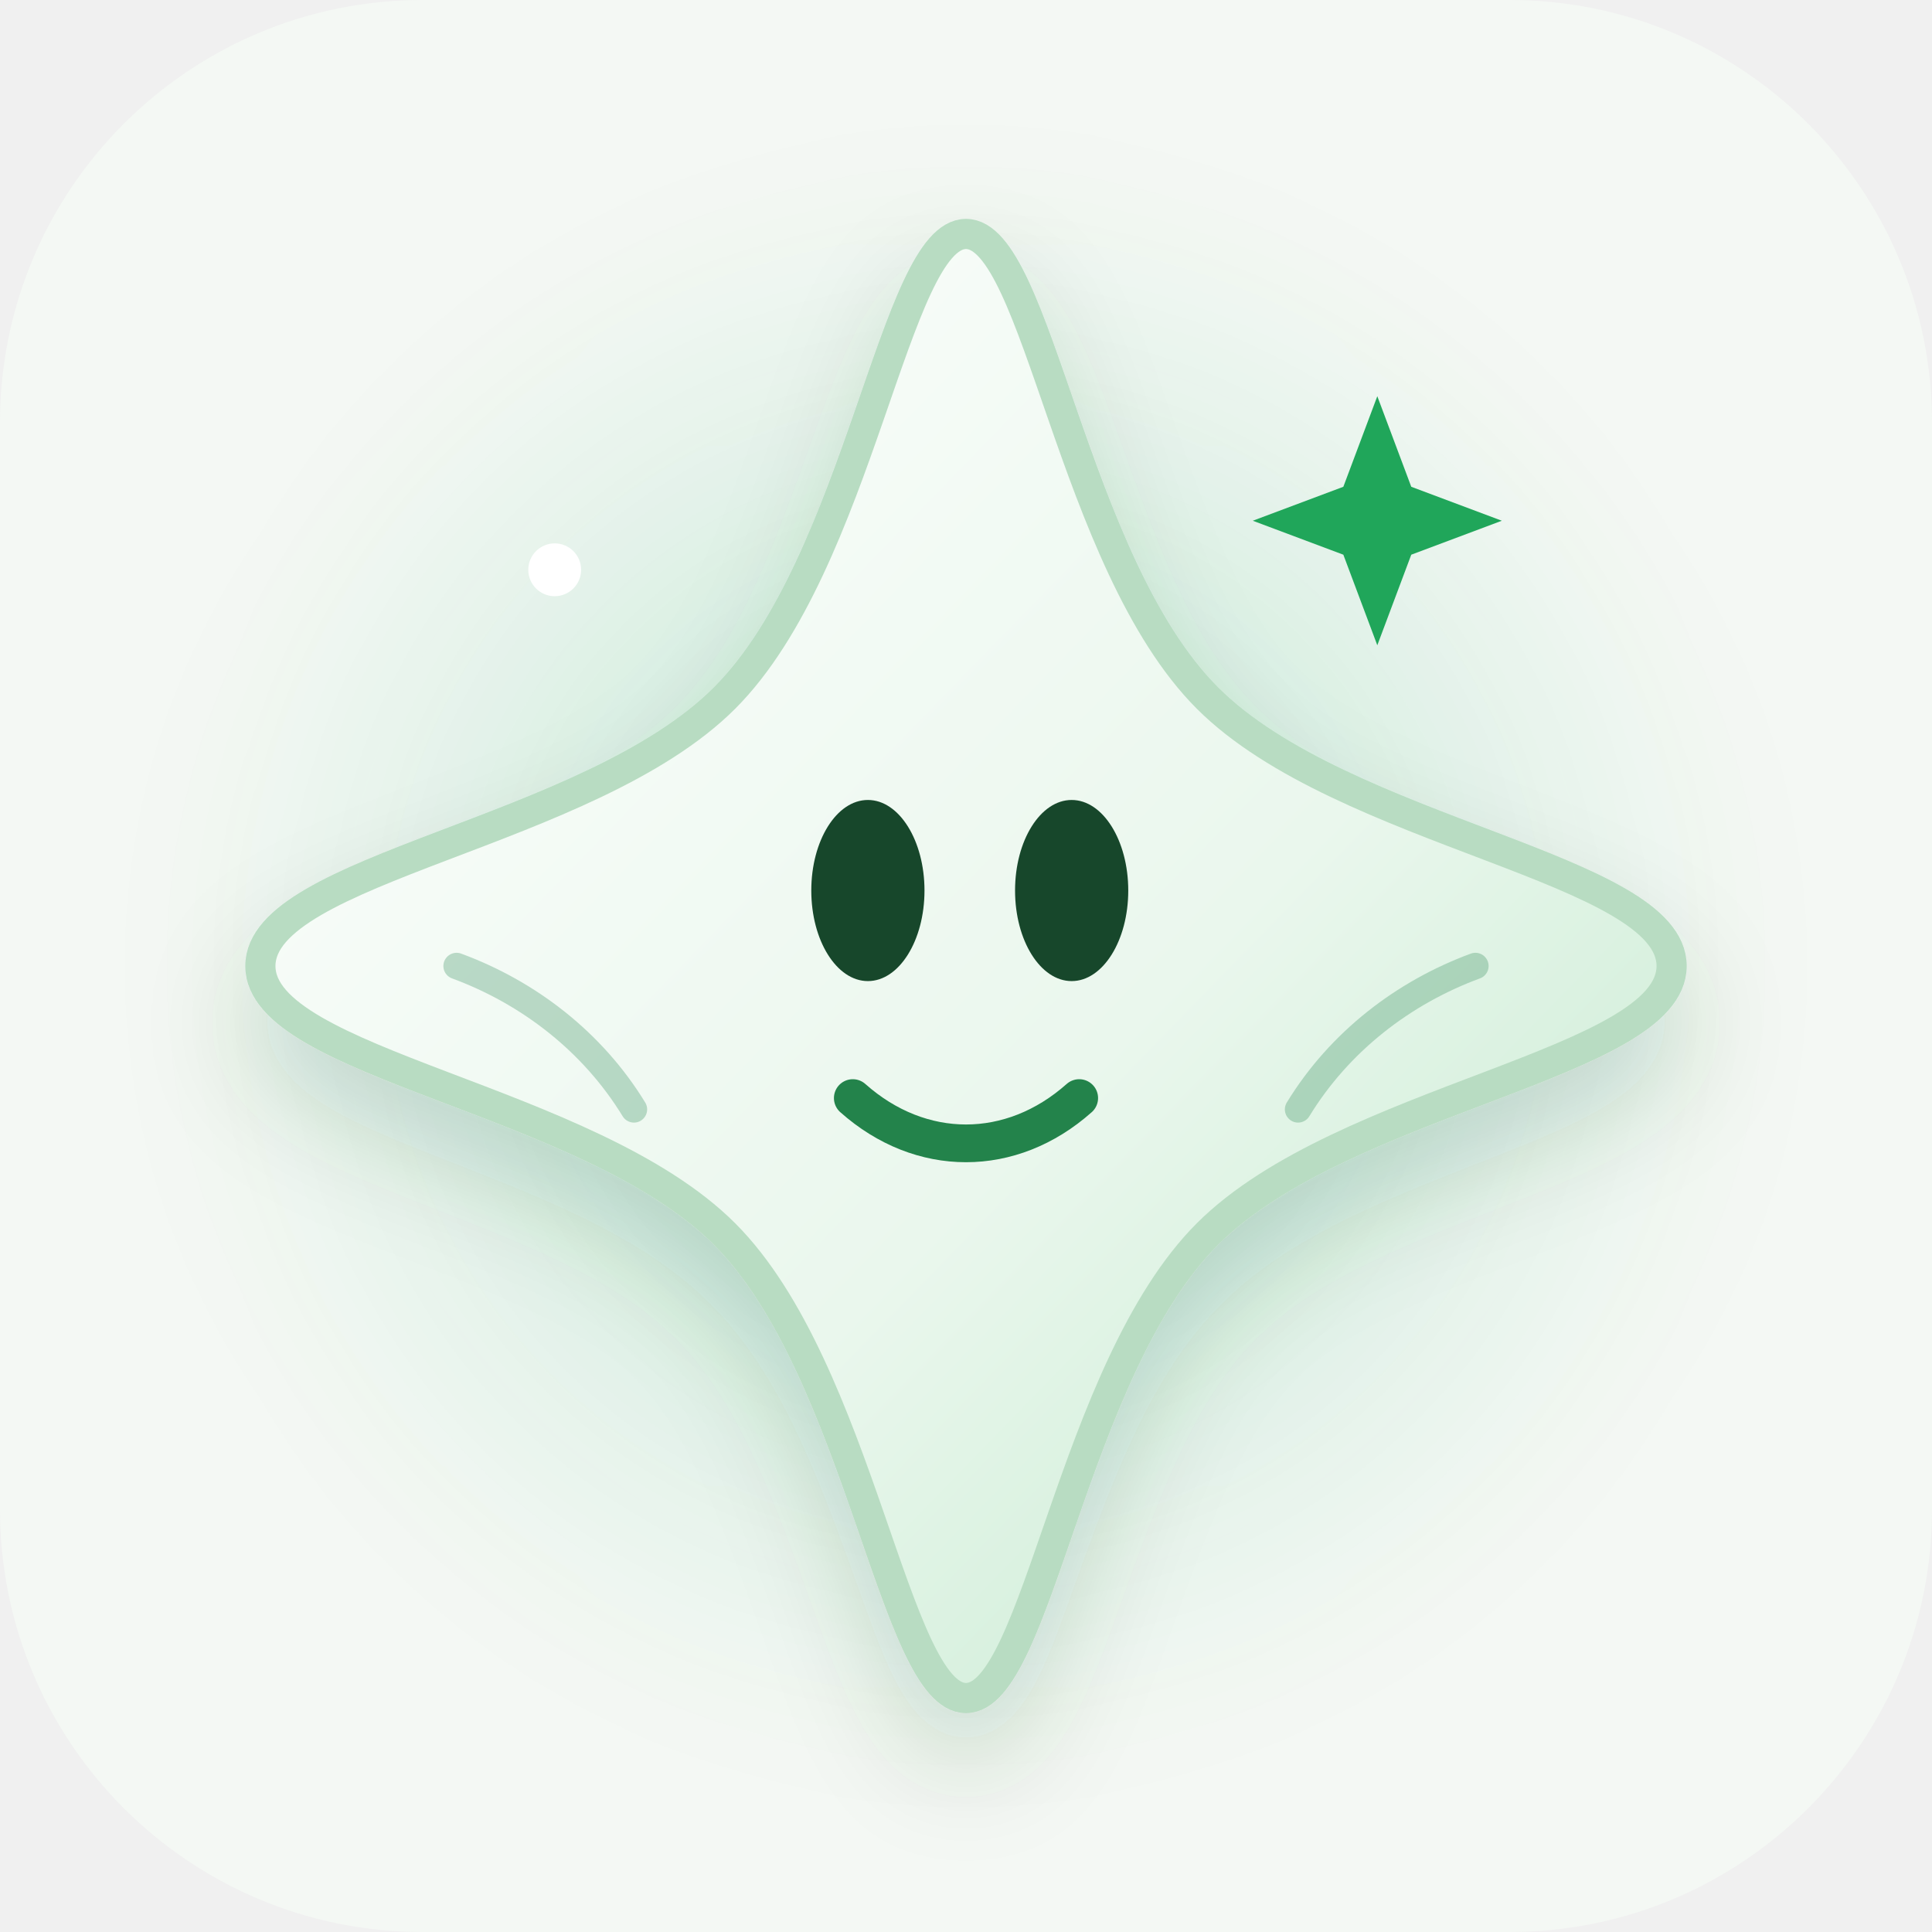
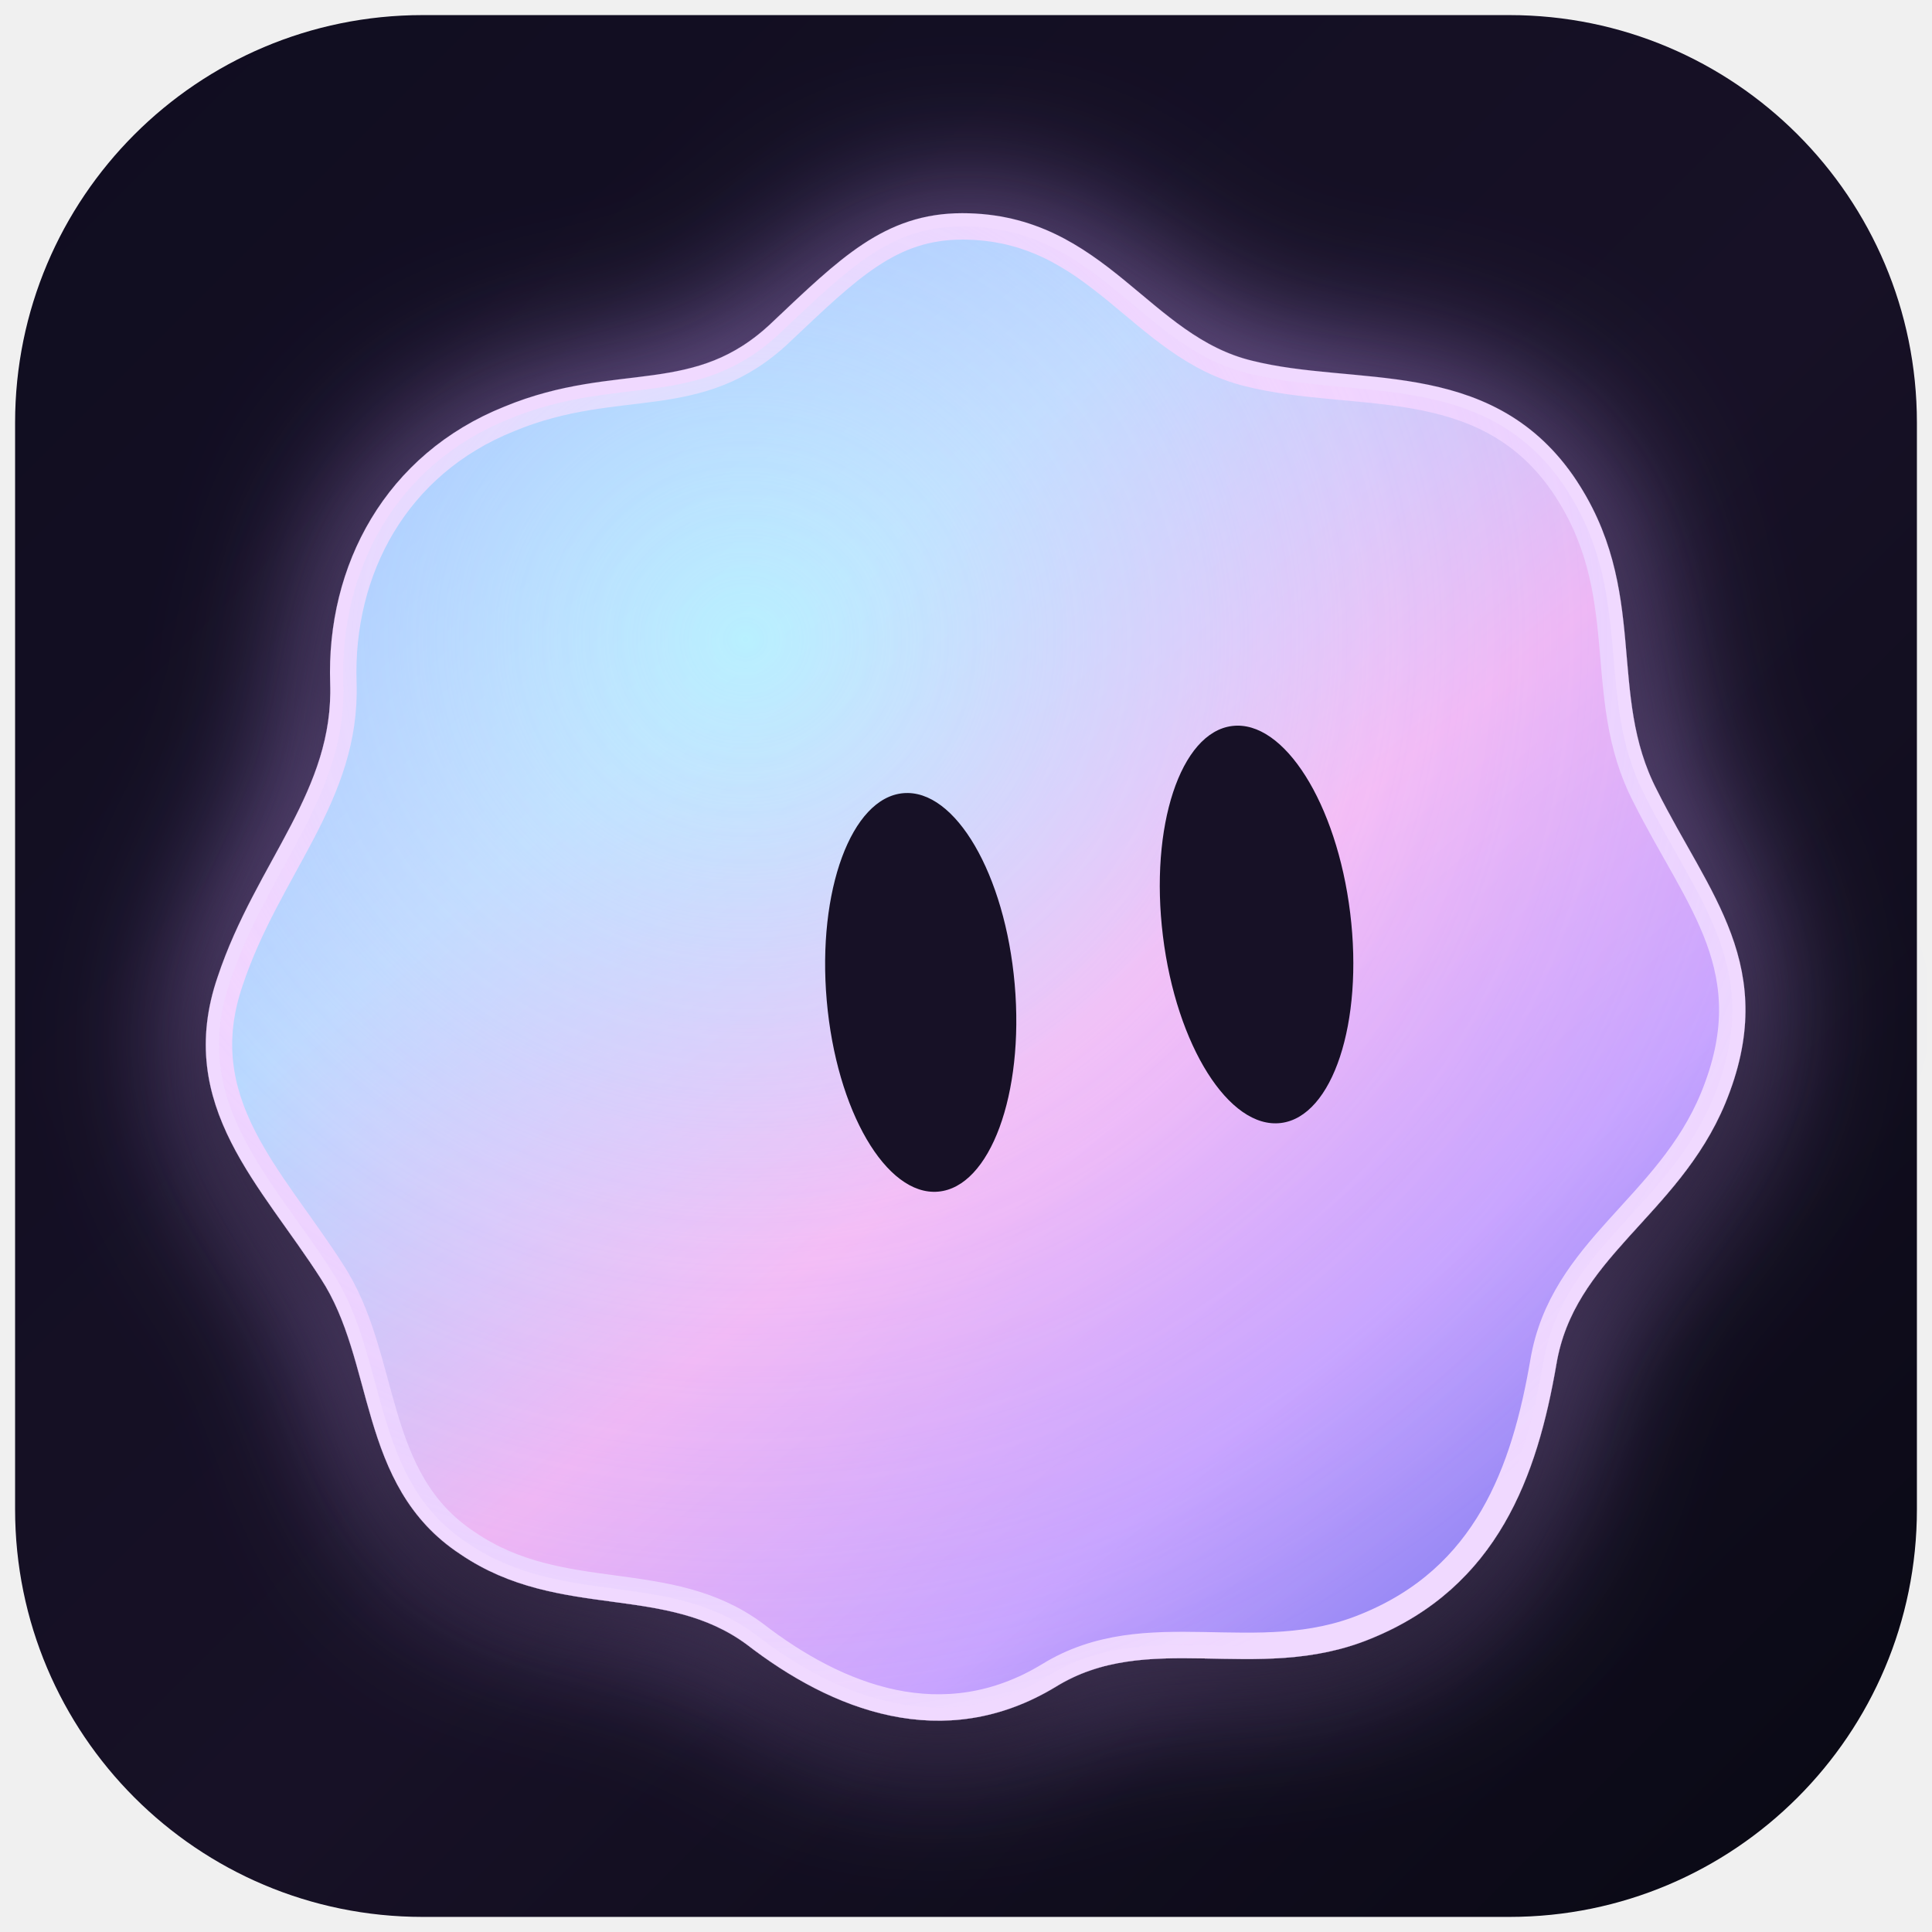
<svg xmlns="http://www.w3.org/2000/svg" viewBox="0 0 512 512" role="img" aria-labelledby="title desc">
  <defs>
-     <linearGradient id="body" x1="0" y1="0" x2="1" y2="1">
-       <stop stop-color="#FFFFFF" />
-       <stop offset=".58" stop-color="#EAF7ED" />
-       <stop offset="1" stop-color="#BFE8CB" />
+     <linearGradient id="bg" x1="0" y1="0" x2="1" y2="1">
+       <stop stop-color="#100D20" />
+       <stop offset=".55" stop-color="#171126" />
+       <stop offset="1" stop-color="#090914" />
    </linearGradient>
-     <radialGradient id="halo">
-       <stop stop-color="#20A65A" stop-opacity=".22" />
-       <stop offset="1" stop-color="#20A65A" stop-opacity="0" />
+     <linearGradient id="cloud" x1=".12" y1=".08" x2=".85" y2=".92">
+       <stop stop-color="#77BFFF" />
+       <stop offset=".28" stop-color="#A8DFFF" />
+       <stop offset=".58" stop-color="#F3B9F3" />
+       <stop offset=".82" stop-color="#C9A5FF" />
+       <stop offset="1" stop-color="#8C82F3" />
+     </linearGradient>
+     <radialGradient id="shine" cx=".35" cy=".28" r=".75">
+       <stop stop-color="#BDF4FF" stop-opacity=".95" />
+       <stop offset=".55" stop-color="#F6C9FF" stop-opacity=".32" />
+       <stop offset="1" stop-color="#A18BFF" stop-opacity="0" />
    </radialGradient>
-     <filter id="blur">
-       <feGaussianBlur stdDeviation="18" />
+     <filter id="glow" x="-45%" y="-45%" width="190%" height="190%">
+       <feGaussianBlur stdDeviation="22" />
    </filter>
-     <filter id="shadow" x="-35%" y="-35%" width="170%" height="170%">
-       <feDropShadow dx="0" dy="15" stdDeviation="14" flood-color="#17472B" flood-opacity=".16" />
+     <filter id="shadow" x="-25%" y="-25%" width="150%" height="160%">
+       <feDropShadow dx="0" dy="9" stdDeviation="10" flood-color="#000" flood-opacity=".45" />
    </filter>
  </defs>
-   <rect width="512" height="512" rx="112" fill="#F4F8F4" />
-   <circle cx="256" cy="256" r="208" fill="url(#halo)" filter="url(#blur)" />
-   <path d="M256 62 C275 62 284 149 320 185 C356 221 443 230 443 256 C443 282 356 291 320 327 C284 363 275 450 256 450 C237 450 228 363 192 327 C156 291 69 282 69 256 C69 230 156 221 192 185 C228 149 237 62 256 62Z" fill="url(#body)" stroke="#B8DCC2" stroke-width="8" stroke-linejoin="round" filter="url(#shadow)" />
-   <ellipse cx="230" cy="236" rx="15" ry="24" fill="#17472B" />
-   <ellipse cx="284" cy="236" rx="15" ry="24" fill="#17472B" />
-   <path d="M226 291 C244 307 268 307 286 291" fill="none" stroke="#23834B" stroke-width="10" stroke-linecap="round" />
-   <path d="M121 256 C140 263 157 276 168 294 M391 256 C372 263 355 276 344 294" fill="none" stroke="#23834B" stroke-opacity=".28" stroke-width="7" stroke-linecap="round" />
-   <path d="M365 105 L374 129 L398 138 L374 147 L365 171 L356 147 L332 138 L356 129Z" fill="#20A65A" />
-   <circle cx="147" cy="151" r="7" fill="#FFFFFF" />
+   <rect x="4" y="4" width="504" height="504" rx="108" fill="url(#bg)" />
+   <path d="M255 60 C291 60 302 92 331 99 C359 106 393 98 414 128 C434 157 422 184 436 211 C450 239 468 257 454 291 C442 320 414 331 409 361 C404 390 394 418 362 431 C333 443 304 428 278 444 C250 461 222 450 200 433 C177 416 149 426 124 409 C98 392 103 360 88 337 C72 312 50 292 61 260 C71 230 92 211 91 181 C90 151 105 123 135 111 C164 99 185 109 207 88 C225 71 236 60 255 60Z" fill="#C89DFF" opacity=".8" filter="url(#glow)" />
+   <path d="M255 60 C291 60 302 92 331 99 C359 106 393 98 414 128 C434 157 422 184 436 211 C450 239 468 257 454 291 C442 320 414 331 409 361 C404 390 394 418 362 431 C333 443 304 428 278 444 C250 461 222 450 200 433 C177 416 149 426 124 409 C98 392 103 360 88 337 C72 312 50 292 61 260 C71 230 92 211 91 181 C90 151 105 123 135 111 C164 99 185 109 207 88 C225 71 236 60 255 60Z" fill="url(#cloud)" stroke="#F0D9FF" stroke-width="7" stroke-linejoin="round" filter="url(#shadow)" />
+   <path d="M255 60 C291 60 302 92 331 99 C359 106 393 98 414 128 C434 157 422 184 436 211 C450 239 468 257 454 291 C442 320 414 331 409 361 C404 390 394 418 362 431 C333 443 304 428 278 444 C250 461 222 450 200 433 C177 416 149 426 124 409 C98 392 103 360 88 337 C72 312 50 292 61 260 C71 230 92 211 91 181 C90 151 105 123 135 111 C164 99 185 109 207 88 C225 71 236 60 255 60Z" fill="url(#shine)" opacity=".85" />
+   <ellipse cx="244" cy="263" rx="25" ry="53" transform="rotate(-5 244 263)" fill="#171126" />
+   <ellipse cx="333" cy="245" rx="25" ry="53" transform="rotate(-7 333 245)" fill="#171126" />
</svg>
